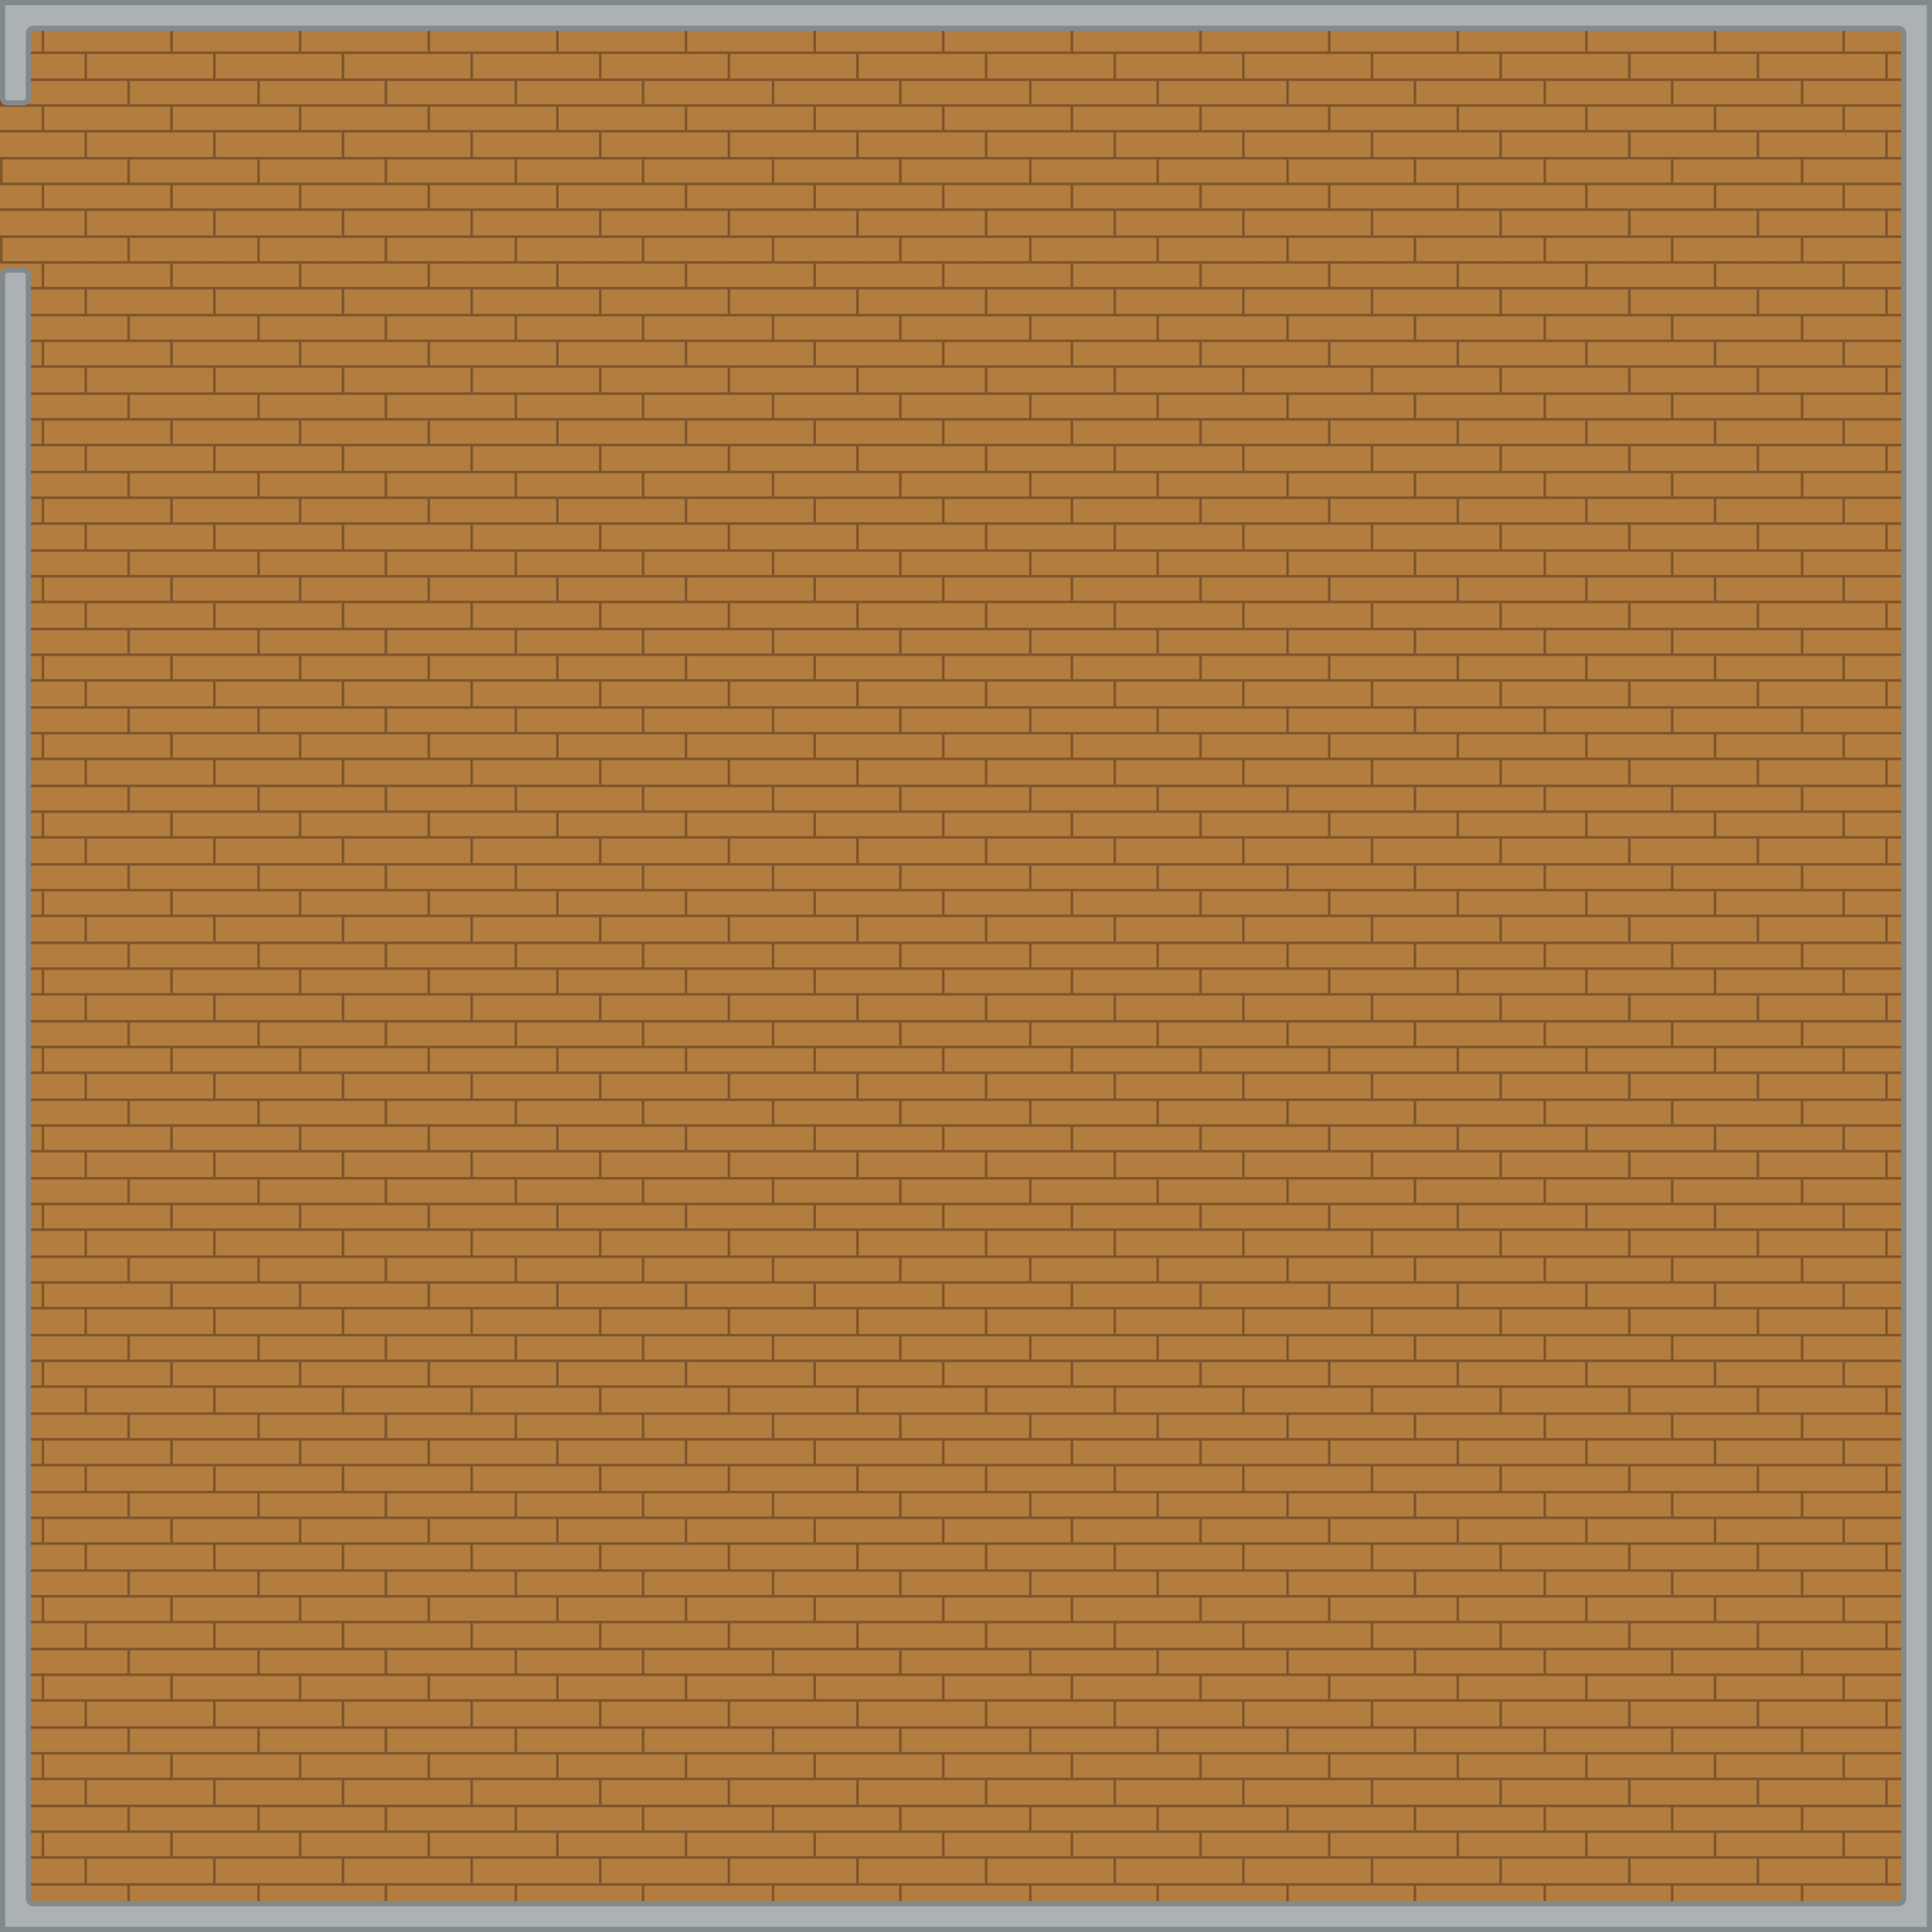
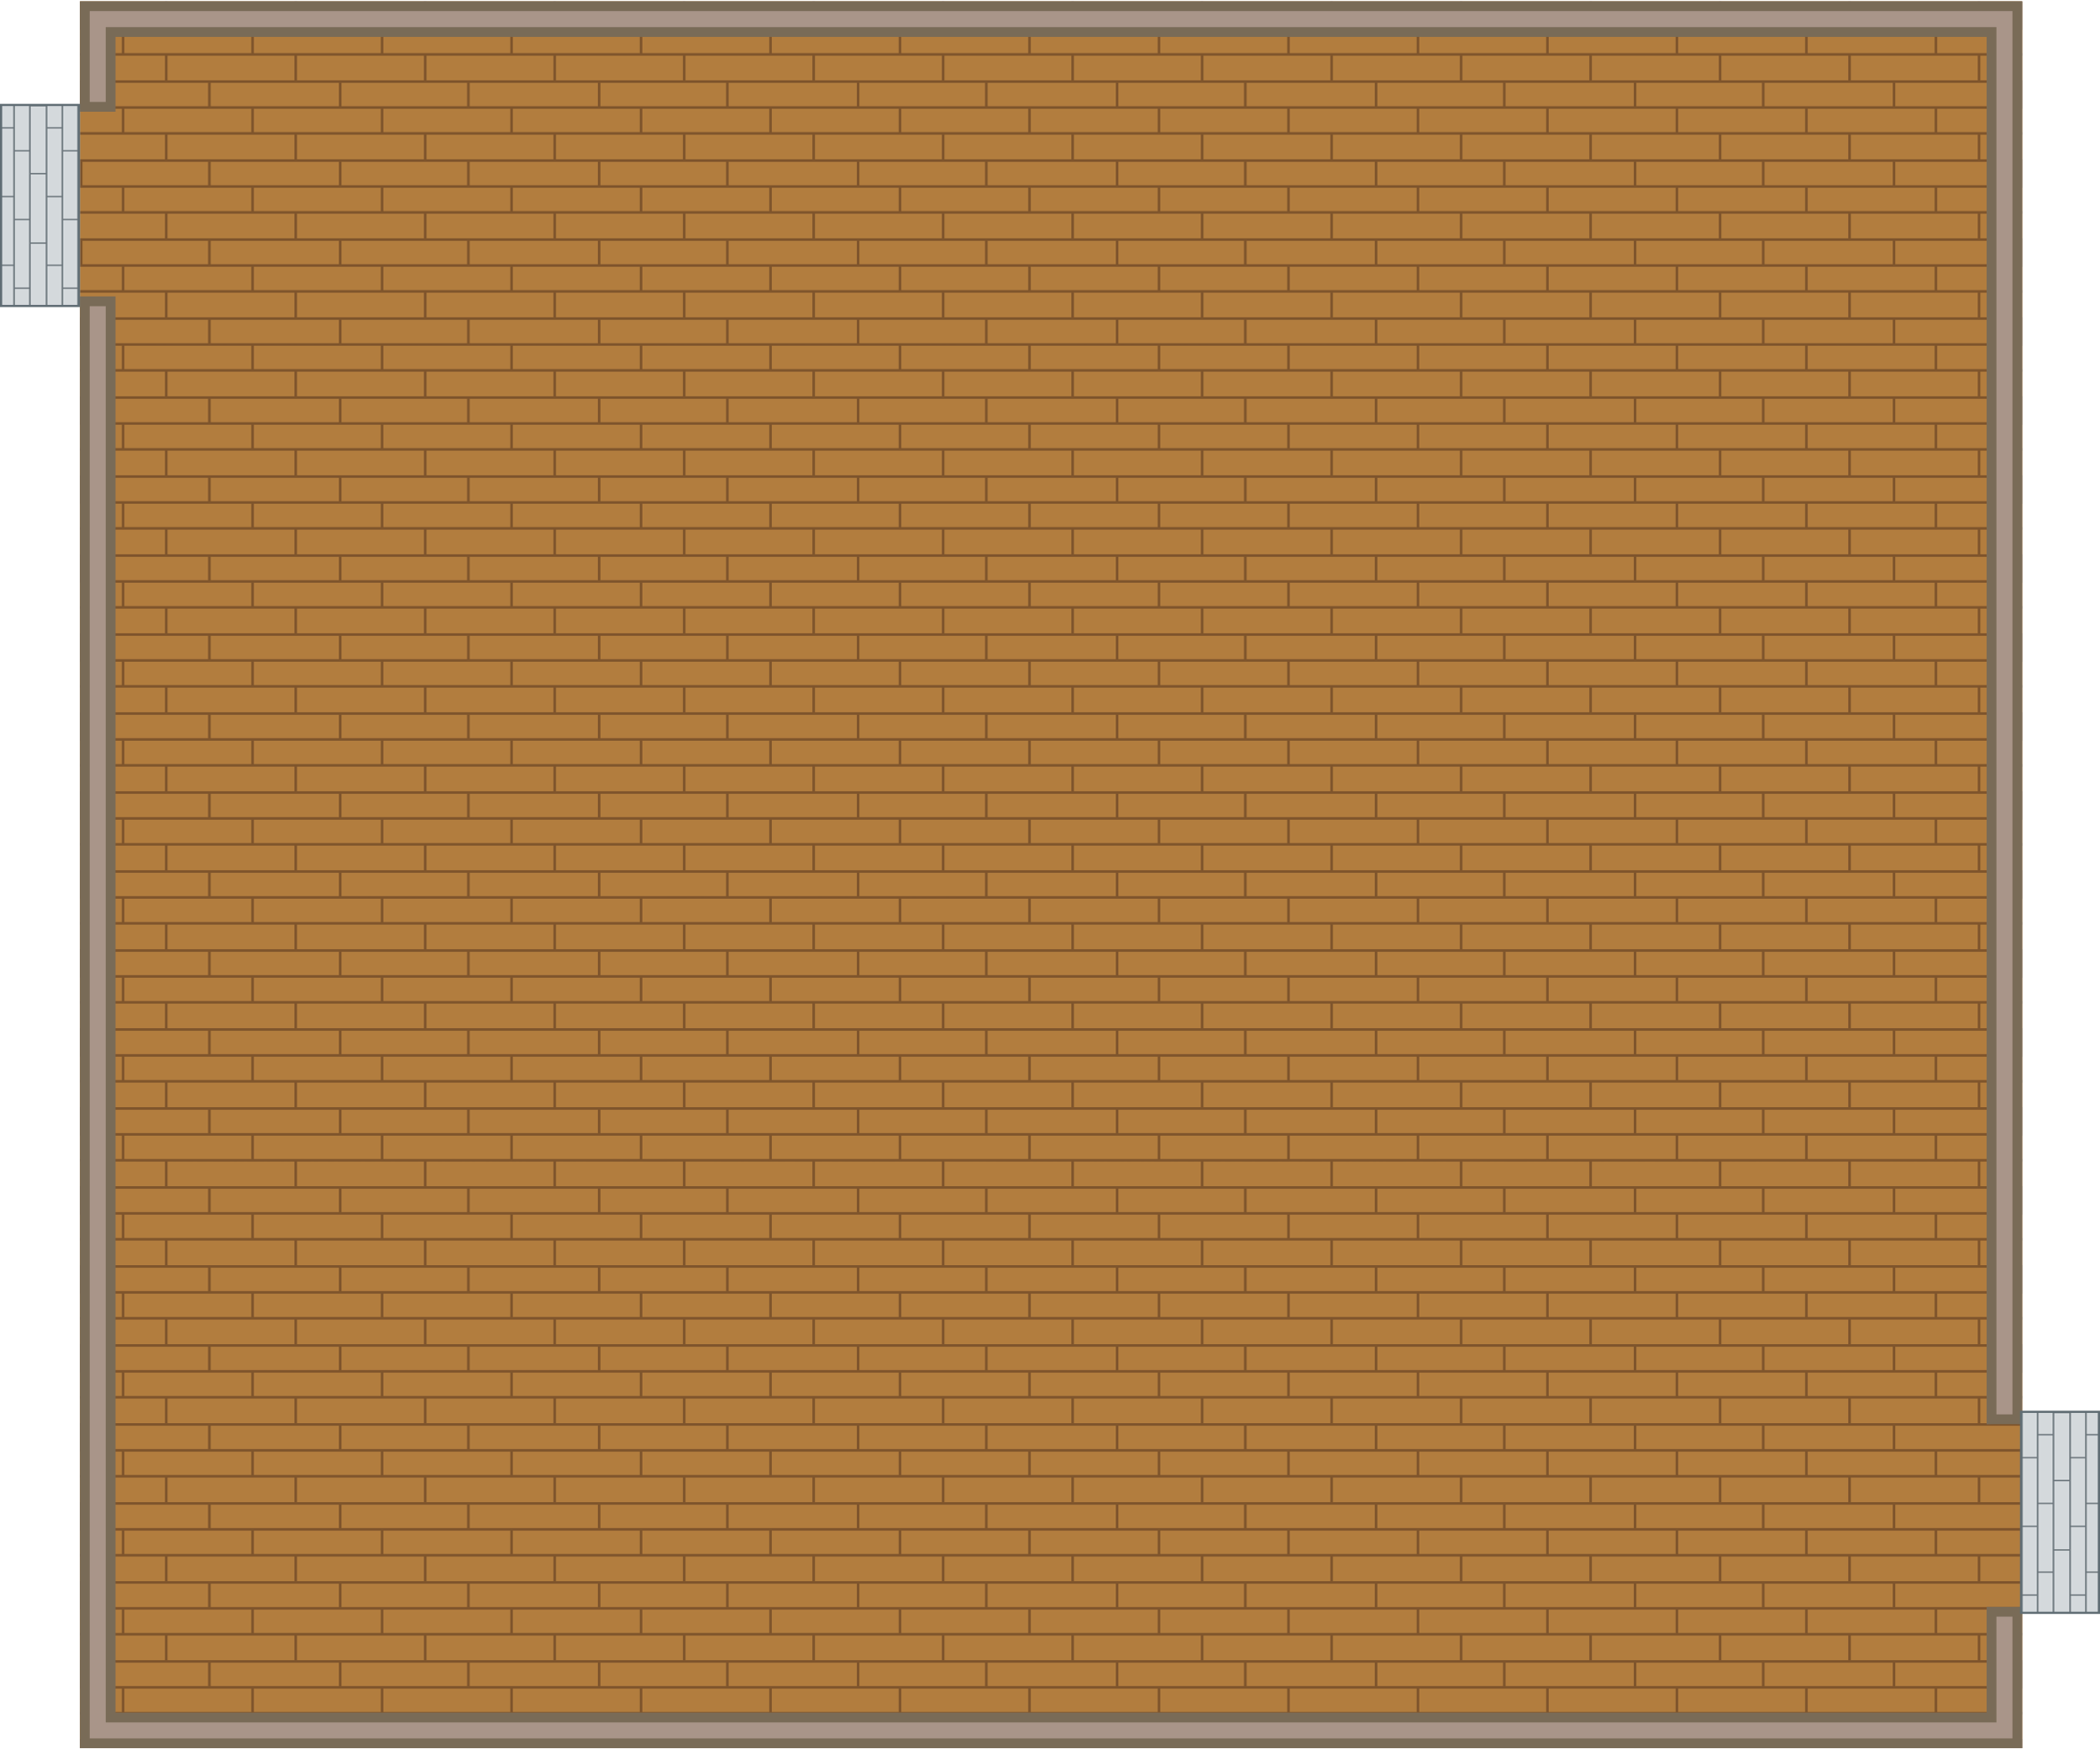
- <svg xmlns="http://www.w3.org/2000/svg" xmlns:xlink="http://www.w3.org/1999/xlink" viewBox="0 0 1502 1502" width="1502" height="1502" version="1.1" id="svg14">
+ <svg xmlns="http://www.w3.org/2000/svg" xmlns:xlink="http://www.w3.org/1999/xlink" viewBox="0 0 1621.782 1350" width="1621.782" height="1350" version="1.1" id="svg14" xml:space="preserve">
  <defs id="defs14">
-     <pattern xlink:href="#pattern46" preserveAspectRatio="xMidYMid" id="pattern47" patternTransform="scale(1)" x="0" y="0" />
+     <pattern xlink:href="#pattern24" preserveAspectRatio="none" id="pattern13" patternTransform="matrix(0,0.5306632,-0.611185,0,1635.341,1090.238)" />
+     <pattern xlink:href="#pattern24" preserveAspectRatio="none" id="pattern12" patternTransform="matrix(0,0.5306632,0.611185,0,-13.55925,81.04125)" />
+     <pattern xlink:href="#pattern46" preserveAspectRatio="xMidYMid" id="pattern47" patternTransform="translate(1,1)" x="0" y="0" />
    <pattern patternUnits="userSpaceOnUse" width="200" height="61" patternTransform="translate(0,-1)" preserveAspectRatio="xMidYMid" id="pattern46" style="fill:#000000">
      <g id="g25" transform="translate(0,1)">
        <rect x="0" y="0" width="200" height="60" fill="#f5c08e" id="rect14" style="fill:#b27d3e;fill-opacity:1" />
        <path id="path15" style="baseline-shift:baseline;display:inline;overflow:visible;opacity:1;vector-effect:none;fill:#7f552c;fill-opacity:1;enable-background:accumulate;stop-color:#000000;stop-opacity:1" d="m 0,-1 v 1 1 19 1 H 32.334 V 39 H 0 v 2 h 65.666 v 19 h 2 V 41 h 98 v 19 h 2 V 41 H 200 V 39 H 134.334 V 21 H 200 V 19 H 101 V 1 h 99 V -1 Z M 2,1 H 99 V 19 H 2 Z M 34.334,21 H 132.334 V 39 H 34.334 Z" />
+       </g>
+     </pattern>
+     <pattern patternUnits="userSpaceOnUse" width="200" height="61" patternTransform="translate(51.10151,68.01631)" preserveAspectRatio="xMidYMid" id="pattern23" style="fill:#000000">
+       <g id="g22">
+         <rect x="0" y="0" width="200" height="60" fill="#8b4320" id="rect3" style="fill:#d4d9dc;fill-opacity:1" />
+         <path id="path13" style="baseline-shift:baseline;display:inline;overflow:visible;opacity:1;vector-effect:none;fill:#6d777d;fill-opacity:1;enable-background:accumulate;stop-color:#000000;stop-opacity:1" d="m 0,0 v 19 1 1 H 32.334 V 39 H 0 v 2 H 65.666 V 59 H 0 v 2 H 200 V 59 H 167.666 V 41 H 200 V 39 H 134.334 V 21 H 200 V 19 H 101 V 0 H 99 V 19 H 2 V 0 Z M 34.334,21 H 132.334 V 39 H 34.334 Z M 67.666,41 H 165.666 V 59 H 67.666 Z" />
+       </g>
+     </pattern>
+     <pattern xlink:href="#pattern23-2" preserveAspectRatio="none" id="pattern24" patternTransform="matrix(0,0.5306632,-0.611185,0,1573.614,1089.238)" x="0" y="0" />
+     <pattern patternUnits="userSpaceOnUse" width="200" height="61" patternTransform="translate(51.10151,68.01631)" preserveAspectRatio="xMidYMid" id="pattern23-2" style="fill:#000000">
+       <g id="g22-2">
+         <rect x="0" y="0" width="200" height="60" fill="#8b4320" id="rect3-1" style="fill:#d4d9dc;fill-opacity:1" />
+         <path id="path13-6" style="baseline-shift:baseline;display:inline;overflow:visible;opacity:1;vector-effect:none;fill:#6d777d;fill-opacity:1;enable-background:accumulate;stop-color:#000000;stop-opacity:1" d="m 0,0 v 19 1 1 H 32.334 V 39 H 0 v 2 H 65.666 V 59 H 0 v 2 H 200 V 59 H 167.666 V 41 H 200 V 39 H 134.334 V 21 H 200 V 19 H 101 V 0 H 99 V 19 H 2 V 0 Z M 34.334,21 H 132.334 V 39 H 34.334 Z M 67.666,41 H 165.666 V 59 H 67.666 Z" />
      </g>
    </pattern>
  </defs>
  <pattern id="wood-pattern-1" patternUnits="userSpaceOnUse" width="200" height="60">
    <g id="g11">
      <rect x="0" y="0" width="200" height="60" fill="#f5c08e" id="rect1" />
      <path d="M 0 0 H 200" stroke="#8b4320" stroke-width="1" stroke-linejoin="miter" stroke-linecap="butt" id="path1" />
      <path d="M 0 20 H 200" stroke="#8b4320" stroke-width="1" stroke-linejoin="miter" stroke-linecap="butt" id="path2" />
      <path d="M 0 40 H 200" stroke="#8b4320" stroke-width="1" stroke-linejoin="miter" stroke-linecap="butt" id="path3" />
      <path d="M 0 60 H 200" stroke="#8b4320" stroke-width="1" stroke-linejoin="miter" stroke-linecap="butt" id="path4" />
      <path d="M 0 0 V 20" stroke="#8b4320" stroke-width="1" stroke-linejoin="miter" stroke-linecap="butt" id="path5" />
      <path d="M 100 0 V 20" stroke="#8b4320" stroke-width="1" stroke-linejoin="miter" stroke-linecap="butt" id="path6" />
      <path d="M 200 0 V 20" stroke="#8b4320" stroke-width="1" stroke-linejoin="miter" stroke-linecap="butt" id="path7" />
      <path d="M 33.333 20 V 40" stroke="#8b4320" stroke-width="1" stroke-linejoin="miter" stroke-linecap="butt" id="path8" />
      <path d="M 133.333 20 V 40" stroke="#8b4320" stroke-width="1" stroke-linejoin="miter" stroke-linecap="butt" id="path9" />
      <path d="M 66.667 40 V 60" stroke="#8b4320" stroke-width="1" stroke-linejoin="miter" stroke-linecap="butt" id="path10" />
      <path d="M 166.667 40 V 60" stroke="#8b4320" stroke-width="1" stroke-linejoin="miter" stroke-linecap="butt" id="path11" />
    </g>
  </pattern>
-   <rect style="fill:url(#pattern47);stroke:none;stroke-width:13.58" width="1500" height="1500" x="0" y="0" id="rect46" />
-   <rect x="0" y="0" width="1490" height="1490" fill="url(#wood-pattern-1)" id="rect11" style="fill:none" />
-   <path d="M 22,76 V 26 a 4,4 135 0 1 4,-4 h 1450 a 4,4 45 0 1 4,4 l 0,1450 a 4,4 135 0 1 -4,4 l -1450,0 a 4,4 45 0 1 -4,-4 V 214 a 4,4 45 0 0 -4,-4 H 6 a 4,4 135 0 0 -4,4 V 1500 H 1500 V 2 H 2 v 74 a 4,4 45 0 0 4,4 h 12 a 4,4 135 0 0 4,-4 z" fill="#f0e3c0" stroke="#684f0a" stroke-width="4" stroke-linejoin="miter" stroke-linecap="butt" id="path14" style="fill:#acb1b4;fill-opacity:1;stroke:#828a8e;stroke-opacity:1" />
+   <g id="g2" transform="translate(60.72738)">
+     <path id="rect46" style="fill:url(#pattern47);stroke-width:13.58" d="M 1,1 H 1501 V 1350 H 1 Z" />
+     <rect x="0" y="0" width="1501.152" height="1349.665" fill="url(#wood-pattern-1)" id="rect11" style="fill:none" />
+     <path id="path14" style="fill:#a99589;fill-opacity:1;stroke:#796b57;stroke-width:7.559;stroke-dasharray:none;stroke-opacity:1" d="M 4.779,4.779 V 82.49 H 24.705 V 24.705 H 1477.295 V 1096.037 c 0.928,-0.03 1.86,-0.045 2.793,-0.045 h 15.596 c 0.513,10e-5 1.025,0 1.537,0.014 V 4.779 Z m 0,227.93 V 1346.208 H 1497.221 v -101.561 h -19.926 v 81.635 H 24.705 V 232.709 Z" />
+   </g>
+   <path id="rect23" style="fill:url(#pattern13);stroke:#606d74;stroke-width:1.681" d="m 1620.941,1090.238 v 155.244 h -60.135 v -155.244 z" />
+   <path id="path12" style="fill:url(#pattern12);stroke:#606d74;stroke-width:1.681" d="m 0.84,81.041 v 155.244 H 60.976 V 81.041 Z" />
</svg>
